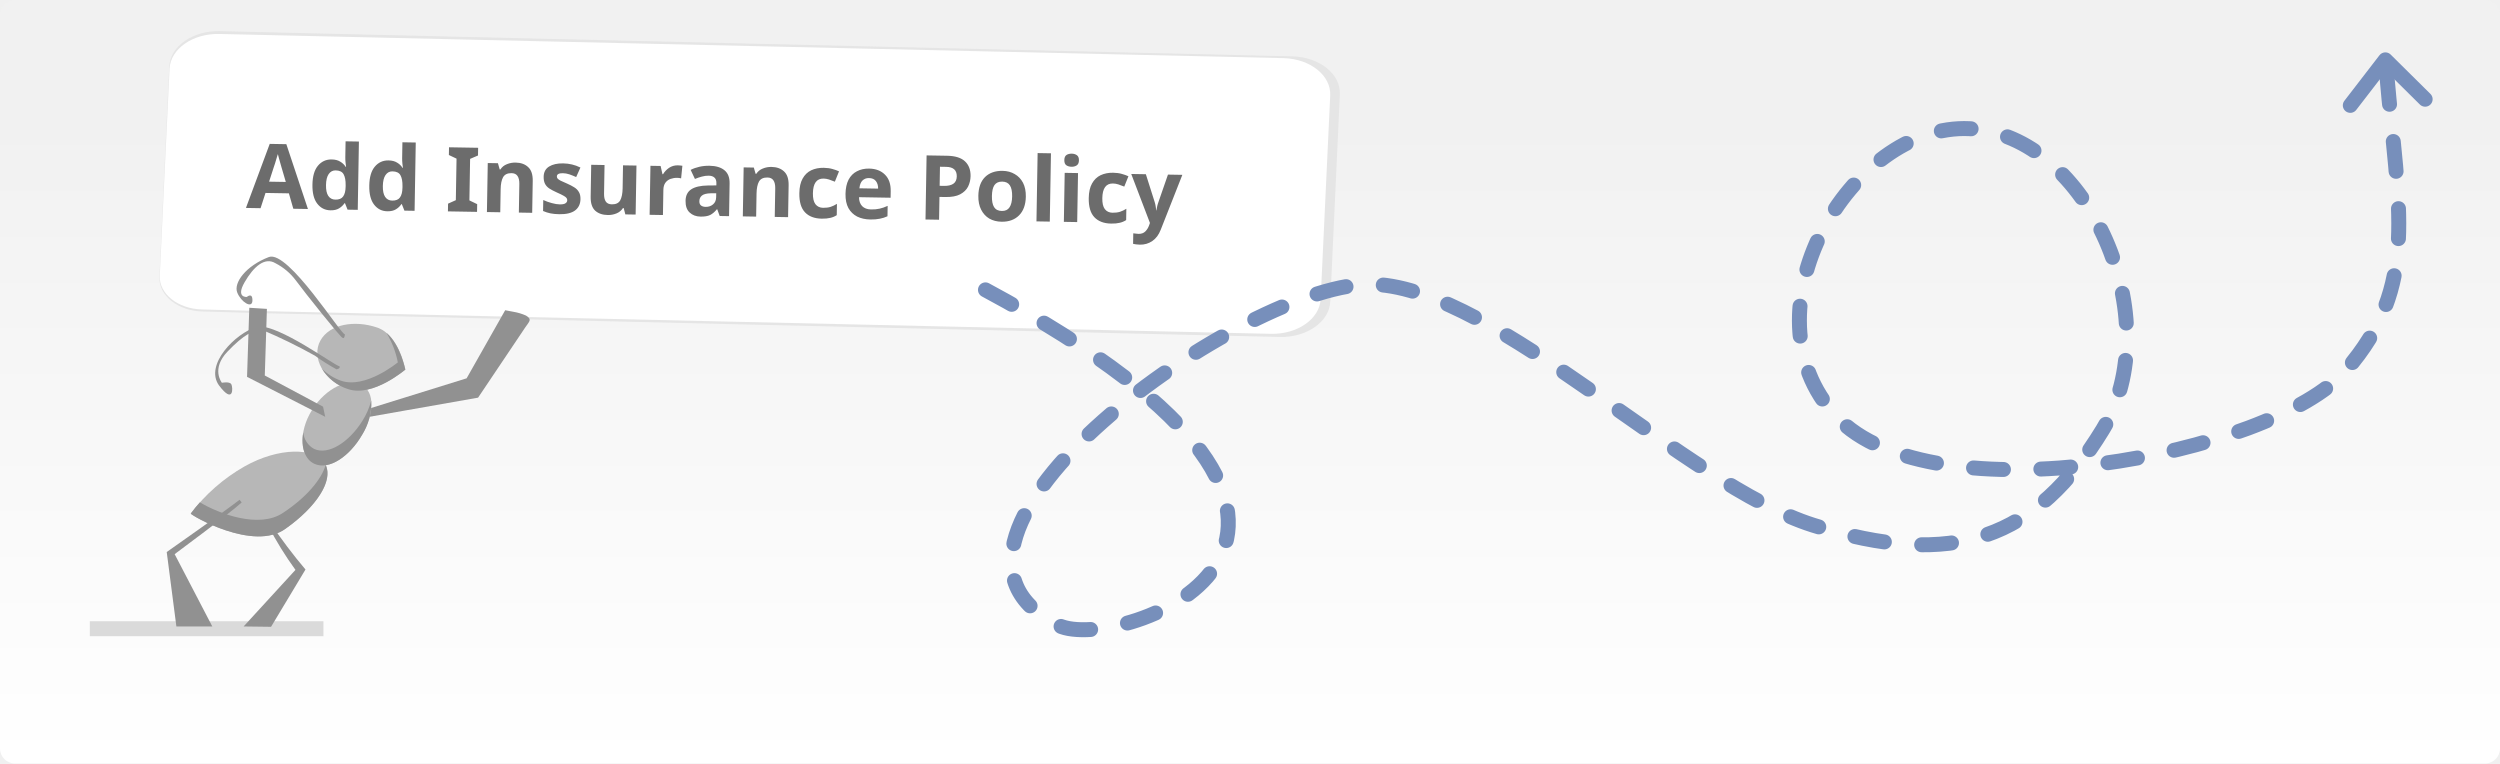
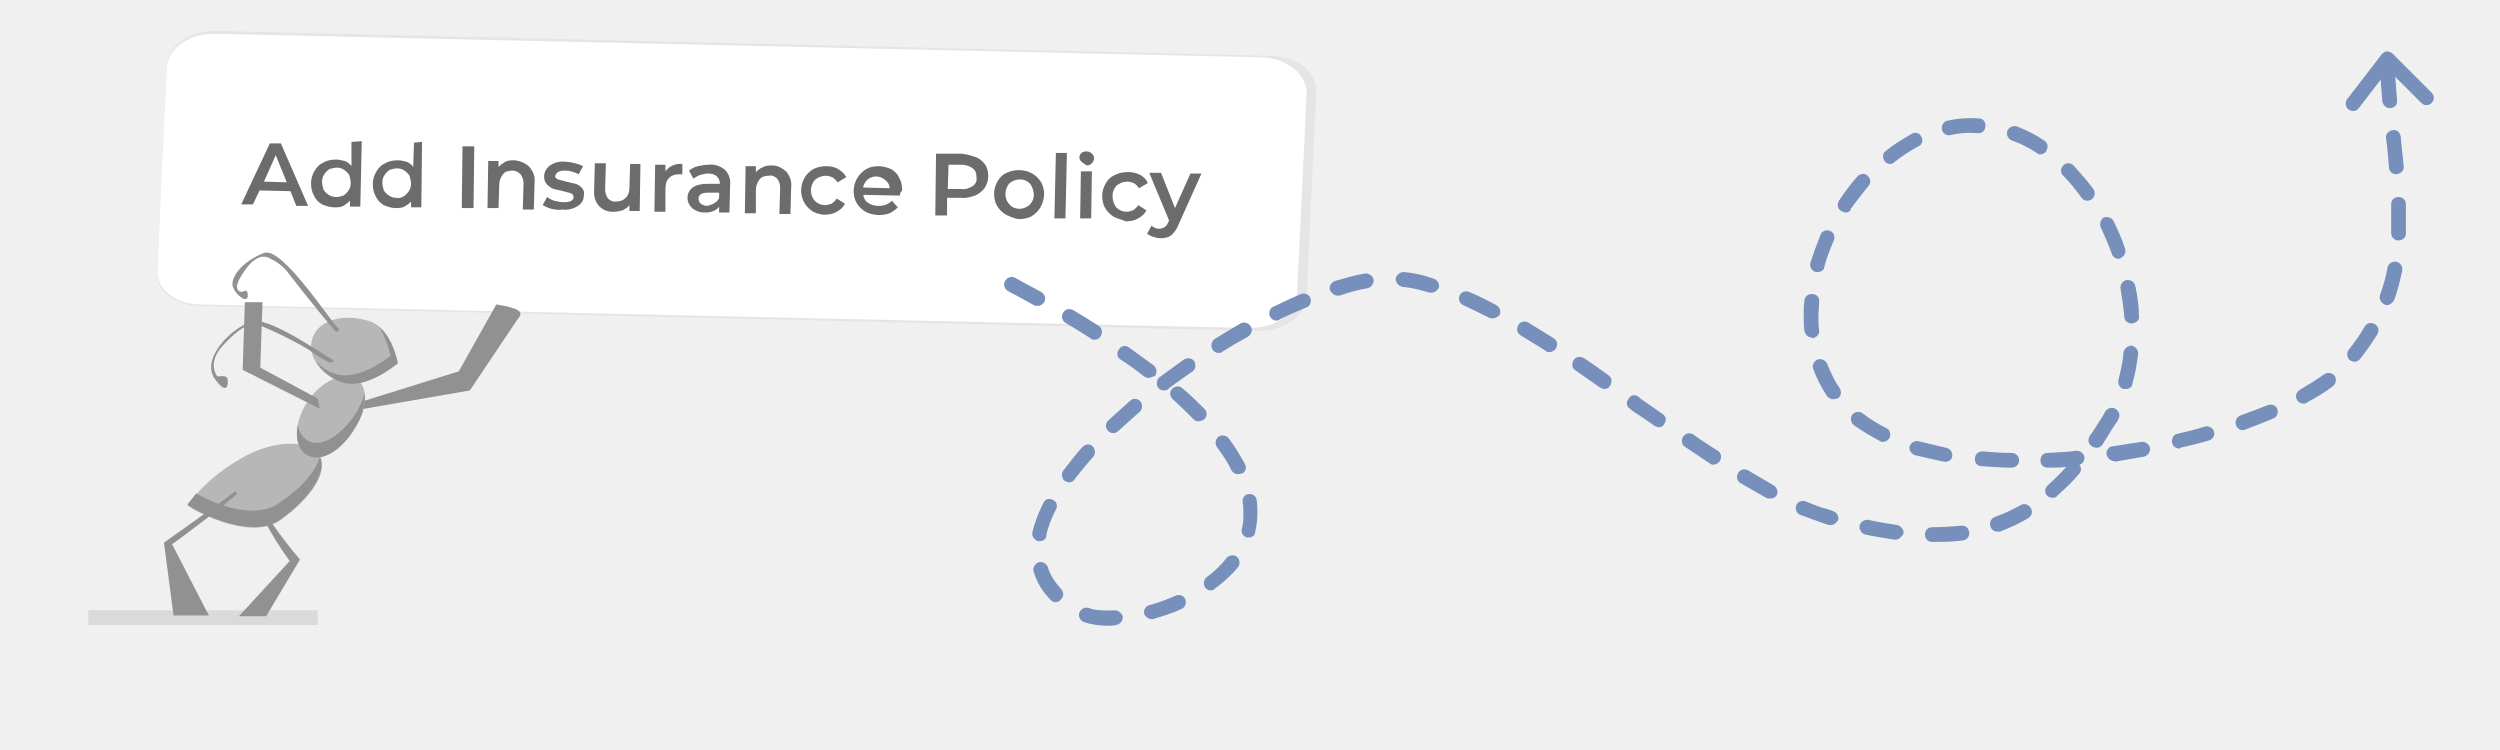
- <svg xmlns="http://www.w3.org/2000/svg" width="334" height="102" viewBox="0 0 334 102">
-   <defs>
-     <linearGradient id="linear-gradient" x1="0.5" y1="1" x2="0.5" y2="0.16" gradientUnits="objectBoundingBox">
-       <stop offset="0" stop-color="#fff" />
-       <stop offset="1" stop-color="#f1f1f1" />
-     </linearGradient>
-   </defs>
-   <g id="Group_70929" data-name="Group 70929" transform="translate(-874 -106)">
-     <path id="Subtraction_172" data-name="Subtraction 172" d="M332,102H2a2,2,0,0,1-2-2V2A2,2,0,0,1,2,0H332a2,2,0,0,1,2,2v98A2,2,0,0,1,332,102Z" transform="translate(874 106)" fill="url(#linear-gradient)" />
-     <g id="Group_54887" data-name="Group 54887" transform="translate(-829.668 -611.014)">
-       <path id="Path_31497" data-name="Path 31497" d="M194.914,45.846l-1.28,27.683c-.127,2.7-3.157,4.817-6.771,4.72L51.105,75.075l-8.185-.23c-3.269-.091-5.824-2.147-5.71-4.592l.645-13.936.665-14.206c.127-2.7,3.156-4.815,6.77-4.719l143.341,3.37c3.606.113,6.415,2.386,6.282,5.084" transform="translate(1687.759 683.783)" fill="#e5e5e5" />
-       <path id="Path_31498" data-name="Path 31498" d="M193.625,45.986l-1.277,27.2c-.127,2.656-3.111,4.735-6.67,4.643L50.936,74.792l-8.06-.218c-3.217-.087-5.733-2.1-5.62-4.507L37.9,56.373l.664-13.96c.126-2.657,3.109-4.735,6.668-4.644L187.442,41c3.549.109,6.314,2.34,6.183,4.991" transform="translate(1687.759 683.783)" fill="#fff" />
-       <line id="Line_4868" data-name="Line 4868" x1="31.213" transform="translate(1715.667 801.014)" fill="none" stroke="#dadada" stroke-miterlimit="10" stroke-width="2" />
-       <path id="Path_31499" data-name="Path 31499" d="M64.48,95.837l13.77-4.281L83.4,82.462l1.1.207a6.922,6.922,0,0,1,1.688.507c.842.529.457.746-.1,1.571l-6.307,9.394L64.82,96.776Z" transform="translate(1687.759 676)" fill="#919191" />
-       <path id="Path_31500" data-name="Path 31500" d="M70.065,90.381s-4.3,3.7-7.614,2.618-4.966-4.241-3.748-6.466,4.573-2.779,7.575-1.767,3.743,5.583,3.787,5.615" transform="translate(1687.759 676)" fill="#b7b7b7" />
-       <path id="Path_31501" data-name="Path 31501" d="M64.275,99.124c-1.646,2.827-4.364,4.713-6.331,3.862s-2.216-4.237-.332-7.226,4.952-4.311,6.671-3.307,1.629,3.839-.008,6.671" transform="translate(1687.759 676)" fill="#b7b7b7" />
-       <path id="Path_31502" data-name="Path 31502" d="M59.283,102.88c1.357,2.1-.969,5.759-5.2,8.749-4.277,3.164-12.766-1.837-12.688-2.007a23.726,23.726,0,0,1,7.178-6.292c4.593-2.589,9.35-2.531,10.707-.45" transform="translate(1687.759 676)" fill="#b7b7b7" />
-       <path id="Path_31503" data-name="Path 31503" d="M67.55,85.5a12.161,12.161,0,0,1,1.509,3.927s-4.363,3.608-7.622,2.439a6.721,6.721,0,0,1-2.53-1.611,6.337,6.337,0,0,0,3.543,2.758c3.312,1.083,7.622-2.644,7.614-2.618s-.638-3.281-2.514-4.9" transform="translate(1687.759 676)" fill="#919191" />
-       <path id="Path_31504" data-name="Path 31504" d="M65.5,94.552a9.57,9.57,0,0,1-1.195,2.723c-1.746,2.779-4.5,4.6-6.427,3.714a2.763,2.763,0,0,1-1.449-2.216c-.353,1.964.214,3.652,1.51,4.219,1.964.873,4.69-1.034,6.331-3.861a7.834,7.834,0,0,0,1.23-4.579" transform="translate(1687.759 676)" fill="#919191" />
-       <path id="Path_31505" data-name="Path 31505" d="M59.413,103.134c-.554,1.956-2.618,4.364-5.673,6.384-3.194,2.181-8.617.114-11.126-1.392a17.517,17.517,0,0,0-1.221,1.5c-.079.17,8.412,5.17,12.688,2.008,4.075-2.877,6.362-6.377,5.332-8.5" transform="translate(1687.759 676)" fill="#919191" />
-       <path id="Path_31506" data-name="Path 31506" d="M61.225,89.913c-.225.225-8.342-5.821-11.013-5.236-2.876.872-6.979,5.053-5.065,7.8,2,2.67,1.9.284,1.667-.126s-1.256-.192-1.261-.2S44.079,90.319,46.29,88s3.534-2.962,4.728-2.875a70.482,70.482,0,0,1,6.954,3.4,26.859,26.859,0,0,0,2.9,1.832s.635-.112.356-.441" transform="translate(1687.759 676)" fill="#919191" />
-       <path id="Path_31507" data-name="Path 31507" d="M49.215,82.131l-.3,9.232L59.357,96.7l-.29-1.359L51.285,91.18l.283-8.9Z" transform="translate(1687.759 676)" fill="#919191" />
-       <path id="Path_31508" data-name="Path 31508" d="M48.2,108.135c-.088-.091-.275-.328-.293-.349-1.535,1.23-9.724,6.978-9.724,6.978l1.29,9.944h4.8l-5.031-9.66s7.675-5.683,8.959-6.913" transform="translate(1687.759 676)" fill="#919191" />
-       <path id="Path_31509" data-name="Path 31509" d="M52.022,110.875a70.43,70.43,0,0,0,4.7,6.226l-4.6,7.654-3.665-.047,6.925-7.557a46.63,46.63,0,0,1-3.674-5.952Z" transform="translate(1687.759 676)" fill="#919191" />
-       <path id="Path_31512" data-name="Path 31512" d="M62,85.682C61.565,85.9,54.432,74.4,51.84,75.35,48.75,76.528,47.1,78.8,47.6,80.084s2.015,2.234,2.033,1.081-.741-.479-.746-.479-1.509.135-.3-1.964,2.7-3.395,4.11-2.549a7.885,7.885,0,0,1,2.744,2.318c1.156,1.584,6.061,7.714,6.2,7.622,0,0,.266.33.353-.431" transform="translate(1687.759 676)" fill="#919191" />
-       <text id="Add_Insurance_Policy" data-name="Add Insurance Policy" transform="matrix(1, 0.017, -0.017, 1, 1736.526, 744.795)" fill="#6c6c6c" font-size="12" font-family="Montserrat-SemiBold, Montserrat" font-weight="600">
-         <tspan x="0" y="0">Add Insurance Policy</tspan>
-       </text>
-     </g>
-     <g id="Group_53754" data-name="Group 53754" transform="translate(905 102)">
-       <g id="Group_53752" data-name="Group 53752" transform="translate(100 12)">
-         <path id="Path_31510" data-name="Path 31510" d="M101.8,42.314c61.863,33.247,17.687,48.641,9.795,44.84-23.549-11.339,25.342-46.333,42.142-45.583,16.507.738,41.606,26.793,58.628,32.177,18.867,5.968,29.822,1.794,38.706-12.767s-1.843-39.43-17.786-40.2S202.6,45.366,215.418,59.191s58.226,5.252,68.125-6.115,6.995-21.573,5.475-39.533" transform="translate(-101.143 -11.588)" fill="none" stroke="#778fbb" stroke-linecap="round" stroke-linejoin="round" stroke-width="2" stroke-dasharray="4 5" />
-         <path id="Path_31511" data-name="Path 31511" d="M293.306,18l-5.314-5.258-4.686,6.08" transform="translate(-100.306 -12.745)" fill="none" stroke="#778fbb" stroke-linecap="round" stroke-linejoin="round" stroke-width="2" />
-       </g>
+ <svg xmlns="http://www.w3.org/2000/svg" version="1.1" id="Layer_1" x="0px" y="0px" viewBox="0 0 340 102" style="enable-background:new 0 0 340 102;" xml:space="preserve">
+   <style type="text/css">
+ 	.st0{fill:#E5E5E5;}
+ 	.st1{fill:#FFFFFF;}
+ 	.st2{fill:#DADADA;}
+ 	.st3{fill:#919191;}
+ 	.st4{fill:#B7B7B7;}
+ 	.st5{fill:#6C6C6C;}
+ 	.st6{fill:#778FBB;}
+ </style>
+   <path class="st0" d="M179,12.6l-1.3,27.7c-0.1,2.7-3.1,4.8-6.8,4.7L35.2,41.8L27,41.6c-3.3-0.1-5.8-2.1-5.7-4.6L22,23.1l0.7-14.2  c0.1-2.7,3.1-4.8,6.8-4.7l143.3,3.4C176.4,7.6,179.2,9.9,179,12.6" />
+   <path class="st1" d="M177.7,12.8L176.4,40c-0.1,2.7-3.1,4.7-6.7,4.6L35,41.6l-8-0.2c-3.2-0.1-5.7-2.1-5.6-4.5L22,23.2l0.7-14  c0.1-2.7,3.1-4.7,6.7-4.6l142.2,3.2C175.1,7.9,177.8,10.2,177.7,12.8" />
+   <rect x="12" y="83" class="st2" width="31.2" height="2" />
+   <path class="st3" d="M48.6,54.8l13.8-4.3l5.1-9.1l1.1,0.2c0.6,0.1,1.2,0.3,1.7,0.5c0.8,0.5,0.5,0.8-0.1,1.6l-6.3,9.4l-15,2.6  L48.6,54.8z" />
+   <path class="st4" d="M54.1,49.4c0,0-4.3,3.7-7.6,2.6s-5-4.2-3.8-6.5s4.6-2.8,7.6-1.8S54.1,49.3,54.1,49.4" />
+   <path class="st4" d="M48.4,58.1C46.7,60.9,44,62.8,42,62s-2.2-4.2-0.3-7.2s5-4.3,6.7-3.3S50,55.3,48.4,58.1" />
+   <path class="st4" d="M43.4,61.9c1.4,2.1-1,5.8-5.2,8.8c-4.3,3.2-12.8-1.8-12.7-2c1.9-2.6,4.4-4.7,7.2-6.3  C37.2,59.7,42,59.8,43.4,61.9" />
+   <path class="st3" d="M51.6,44.5c0.7,1.2,1.2,2.5,1.5,3.9c0,0-4.4,3.6-7.6,2.4c-1-0.3-1.8-0.9-2.5-1.6c0.8,1.3,2.1,2.3,3.5,2.8  c3.3,1.1,7.6-2.6,7.6-2.6S53.5,46.1,51.6,44.5" />
+   <path class="st3" d="M49.6,53.5c-0.3,1-0.7,1.9-1.2,2.7C46.6,59,43.9,60.9,42,60c-0.8-0.4-1.4-1.3-1.5-2.2c-0.4,2,0.2,3.7,1.5,4.2  c2,0.9,4.7-1,6.3-3.9C49.2,56.8,49.7,55.2,49.6,53.5" />
+   <path class="st3" d="M43.5,62.1c-0.5,2-2.6,4.4-5.7,6.4c-3.2,2.2-8.6,0.1-11.1-1.4c-0.4,0.5-0.8,1-1.2,1.5c-0.1,0.2,8.4,5.2,12.7,2  C42.2,67.7,44.5,64.2,43.5,62.1" />
+   <path class="st3" d="M45.3,48.9c-0.2,0.2-8.3-5.8-11-5.2c-2.9,0.9-7,5.1-5.1,7.8s1.9,0.3,1.7-0.1s-1.2-0.2-1.3-0.2s-1.5-1.8,0.7-4.2  s3.5-3,4.7-2.9c2.4,1,4.7,2.1,6.9,3.4c0.9,0.7,1.9,1.3,2.9,1.8C45,49.3,45.6,49.2,45.3,48.9" />
+   <path class="st3" d="M33.3,41.1L33,50.3l10.5,5.3l-0.3-1.4L35.4,50l0.3-8.9H33.3z" />
+   <path class="st3" d="M32.3,67.1c-0.1-0.1-0.2-0.2-0.3-0.3c-1.5,1.2-9.7,7-9.7,7l1.3,9.9h4.8l-5-9.7C23.4,74.1,31,68.4,32.3,67.1" />
+   <path class="st3" d="M36.1,69.9c1.5,2.2,3,4.2,4.7,6.2l-4.6,7.7h-3.7l6.9-7.5c-1.4-1.9-2.6-3.9-3.7-6L36.1,69.9z" />
+   <path class="st3" d="M46.1,44.7c-0.4,0.2-7.6-11.3-10.2-10.3c-3.1,1.2-4.7,3.5-4.2,4.7s2,2.2,2,1.1S33,39.7,33,39.7s-1.5,0.1-0.3-2  s2.7-3.4,4.1-2.5c1.1,0.5,2,1.3,2.7,2.3c1.2,1.6,6.1,7.7,6.2,7.6S46,45.4,46.1,44.7" />
+   <g>
+     <g>
+       <path class="st5" d="M39.5,26l-4.2-0.1l-0.9,1.9h-1.6l3.9-8.3h1.5l3.7,8.5h-1.6L39.5,26z M39,24.8l-1.5-3.7l-1.6,3.6L39,24.8z" />
+       <path class="st5" d="M49.2,19.2L49,28.1h-1.4v-0.8c-0.3,0.3-0.6,0.5-0.9,0.7c-0.4,0.2-0.8,0.2-1.2,0.2c-0.6,0-1.2-0.2-1.7-0.4    c-0.5-0.3-0.9-0.7-1.1-1.2c-0.3-0.5-0.4-1.1-0.4-1.7s0.2-1.2,0.5-1.7s0.7-0.9,1.2-1.1c0.5-0.3,1.1-0.4,1.7-0.4    c0.4,0,0.8,0.1,1.2,0.2c0.3,0.1,0.7,0.4,0.9,0.7v-3.3L49.2,19.2z M46.7,26.6c0.3-0.2,0.5-0.4,0.7-0.7c0.2-0.3,0.3-0.6,0.3-1    s-0.1-0.7-0.2-1.1c-0.2-0.3-0.4-0.5-0.7-0.7s-0.6-0.3-1-0.3c-0.3,0-0.7,0.1-1,0.2c-0.3,0.2-0.5,0.4-0.7,0.7    c-0.2,0.3-0.3,0.6-0.3,1s0.1,0.7,0.2,1.1c0.2,0.3,0.4,0.5,0.7,0.7s0.7,0.3,1,0.3C46,26.8,46.4,26.7,46.7,26.6z" />
+       <path class="st5" d="M57.4,19.3l-0.1,8.9h-1.4v-0.8c-0.2,0.3-0.6,0.5-0.9,0.7c-0.4,0.2-0.8,0.2-1.2,0.2c-0.6,0-1.1-0.2-1.6-0.4    c-0.5-0.3-0.9-0.7-1.1-1.2c-0.3-0.5-0.4-1.1-0.4-1.7s0.2-1.2,0.5-1.7s0.7-0.9,1.2-1.1c0.5-0.3,1.1-0.4,1.7-0.4    c0.4,0,0.8,0.1,1.2,0.2c0.3,0.1,0.7,0.4,0.9,0.7l0.1-3.3L57.4,19.3z M54.9,26.7c0.3-0.2,0.5-0.4,0.7-0.7c0.2-0.3,0.3-0.6,0.3-1    s-0.1-0.7-0.2-1.1c-0.2-0.3-0.4-0.5-0.7-0.7s-0.6-0.3-1-0.3c-0.3,0-0.7,0.1-1,0.2c-0.3,0.2-0.5,0.4-0.7,0.7    c-0.2,0.3-0.3,0.6-0.3,1s0.1,0.7,0.2,1.1c0.2,0.3,0.4,0.5,0.7,0.7s0.6,0.3,1,0.3C54.2,27,54.6,26.9,54.9,26.7L54.9,26.7z" />
+       <path class="st5" d="M62.9,19.9h1.6l-0.1,8.4h-1.6L62.9,19.9z" />
+       <path class="st5" d="M72,22.7c0.5,0.6,0.8,1.3,0.7,2.1l-0.1,3.7h-1.5l0.1-3.5c0-0.5-0.1-0.9-0.4-1.3c-0.3-0.3-0.7-0.5-1.1-0.5    c-0.5,0-1,0.1-1.3,0.5s-0.5,0.9-0.5,1.4l-0.1,3.2h-1.5l0.1-6.4h1.4v0.8c0.3-0.3,0.6-0.5,0.9-0.7c0.4-0.2,0.8-0.2,1.3-0.2    C70.8,21.9,71.5,22.2,72,22.7z" />
+       <path class="st5" d="M75,28.4c-0.4-0.1-0.8-0.3-1.2-0.5l0.6-1.1c0.3,0.2,0.6,0.4,1,0.5s0.8,0.2,1.2,0.2c0.9,0,1.4-0.2,1.4-0.7    c0-0.2-0.1-0.4-0.3-0.5c-0.4-0.1-0.7-0.2-1.1-0.3c-0.4-0.1-0.9-0.2-1.3-0.3c-0.3-0.1-0.6-0.3-0.9-0.6C74.1,24.8,74,24.4,74,24    c0-0.6,0.3-1.1,0.8-1.5c0.6-0.4,1.3-0.6,2.1-0.5c0.4,0,0.9,0.1,1.3,0.2s0.7,0.2,1.1,0.4l-0.6,1.1c-0.6-0.3-1.2-0.5-1.8-0.5    c-0.3,0-0.7,0-1,0.2c-0.2,0.1-0.3,0.3-0.4,0.5c0,0.2,0.1,0.4,0.4,0.5c0.4,0.1,0.7,0.2,1.1,0.3c0.4,0.1,0.8,0.2,1.3,0.3    c0.3,0.1,0.6,0.3,0.8,0.5c0.3,0.3,0.4,0.7,0.3,1.1c0,0.6-0.3,1.1-0.8,1.4c-0.6,0.4-1.4,0.6-2.1,0.5C76,28.6,75.5,28.5,75,28.4z" />
+       <path class="st5" d="M87.1,22.3L87,28.7h-1.4v-0.8c-0.2,0.3-0.6,0.5-0.9,0.7c-0.4,0.1-0.8,0.2-1.2,0.2c-1.4,0.1-2.6-0.9-2.7-2.4    c0-0.2,0-0.4,0-0.5l0.1-3.7h1.5l-0.1,3.5c0,0.5,0.1,0.9,0.4,1.3c0.3,0.3,0.7,0.5,1.1,0.4c0.5,0,0.9-0.1,1.3-0.5s0.5-0.9,0.5-1.4    l0.1-3.2L87.1,22.3z" />
+       <path class="st5" d="M92.8,22.3v1.4c-0.1,0-0.2,0-0.4,0c-0.5,0-1,0.1-1.4,0.5s-0.5,0.9-0.5,1.5v3.1H89l0.1-6.4h1.4v0.9    C91,22.6,91.9,22.2,92.8,22.3z" />
+       <path class="st5" d="M98.6,23.1c0.5,0.5,0.8,1.3,0.7,2l-0.1,3.8h-1.4v-0.8c-0.2,0.3-0.5,0.5-0.8,0.6c-0.4,0.2-0.8,0.2-1.2,0.2    c-0.4,0-0.9-0.1-1.2-0.3c-0.3-0.1-0.6-0.4-0.8-0.7c-0.2-0.3-0.3-0.6-0.3-1c0-0.5,0.2-1,0.7-1.4c0.6-0.4,1.3-0.5,2-0.5h1.7l0,0    c0-0.4-0.1-0.7-0.4-1s-0.8-0.4-1.2-0.4c-0.4,0-0.7,0.1-1.1,0.2c-0.3,0.1-0.6,0.3-0.9,0.5l-0.6-1.1c0.4-0.3,0.8-0.5,1.2-0.6    c0.5-0.1,1-0.2,1.5-0.2C97.2,22.3,98,22.6,98.6,23.1z M97.2,27.6c0.3-0.2,0.5-0.4,0.6-0.7v-0.7h-1.5c-0.9,0-1.3,0.3-1.3,0.8    c0,0.3,0.1,0.5,0.3,0.7c0.3,0.2,0.6,0.3,0.9,0.3C96.5,27.9,96.9,27.8,97.2,27.6z" />
+       <path class="st5" d="M106.9,23.3c0.5,0.6,0.8,1.3,0.7,2.1l-0.1,3.7H106l0.1-3.5c0-0.5-0.1-0.9-0.4-1.3c-0.3-0.3-0.7-0.5-1.1-0.4    c-0.5,0-1,0.1-1.3,0.5s-0.5,0.9-0.5,1.4V29h-1.5l0.1-6.4h1.4v0.8c0.3-0.3,0.6-0.5,1-0.7s0.8-0.2,1.3-0.2    C105.7,22.5,106.3,22.8,106.9,23.3z" />
+       <path class="st5" d="M110.6,28.8c-0.5-0.3-0.9-0.7-1.2-1.2c-0.6-1.1-0.6-2.3,0-3.4c0.3-0.5,0.7-0.9,1.2-1.2    c0.6-0.3,1.2-0.4,1.8-0.4c0.6,0,1.1,0.1,1.6,0.4s0.8,0.6,1.1,1.1l-1.2,0.7c-0.2-0.3-0.4-0.5-0.7-0.7c-0.3-0.1-0.6-0.2-0.9-0.2    c-0.5,0-1,0.2-1.4,0.5c-0.8,0.8-0.8,2.1-0.1,2.9c0.4,0.4,0.9,0.6,1.4,0.6c0.3,0,0.6-0.1,0.9-0.2c0.3-0.2,0.5-0.4,0.7-0.7l1.1,0.7    c-0.2,0.5-0.6,0.8-1.1,1.1c-0.5,0.3-1.1,0.4-1.7,0.4C111.8,29.2,111.2,29.1,110.6,28.8z" />
+       <path class="st5" d="M122.4,26.6l-5-0.1c0.1,0.5,0.3,0.9,0.7,1.1c0.4,0.3,0.9,0.4,1.4,0.4c0.7,0,1.3-0.2,1.8-0.7l0.8,0.9    c-0.3,0.3-0.7,0.6-1.1,0.8c-1.1,0.4-2.3,0.3-3.3-0.2c-0.5-0.3-0.9-0.7-1.2-1.2c-0.3-0.5-0.4-1.1-0.4-1.7s0.2-1.2,0.5-1.7    s0.7-0.9,1.2-1.2c0.5-0.3,1.1-0.4,1.7-0.4s1.2,0.2,1.7,0.4c0.5,0.3,0.9,0.7,1.1,1.2c0.3,0.5,0.4,1.1,0.4,1.7    C122.4,26.2,122.4,26.4,122.4,26.6z M118,24.4c-0.3,0.3-0.6,0.7-0.6,1.1l3.6,0.1c0-0.4-0.2-0.8-0.6-1.1c-0.3-0.3-0.8-0.5-1.2-0.5    C118.8,24,118.4,24.1,118,24.4L118,24.4z" />
+       <path class="st5" d="M132.8,21.4c0.5,0.2,0.9,0.6,1.2,1c0.3,0.5,0.4,1,0.4,1.6s-0.2,1.1-0.5,1.6c-0.3,0.4-0.8,0.8-1.3,1    c-0.6,0.2-1.3,0.4-1.9,0.3h-1.9v2.4h-1.6l0.1-8.4h3.5C131.6,21,132.2,21.2,132.8,21.4z M132.3,25.3c0.4-0.3,0.6-0.7,0.5-1.2    c0-0.5-0.1-0.9-0.5-1.2c-0.4-0.3-1-0.5-1.5-0.5H129l-0.1,3.3h1.8C131.3,25.8,131.8,25.6,132.3,25.3L132.3,25.3z" />
+       <path class="st5" d="M136.8,29.2c-0.5-0.3-0.9-0.7-1.2-1.2s-0.4-1.1-0.4-1.7s0.2-1.2,0.5-1.7s0.7-0.9,1.2-1.1    c1.1-0.5,2.4-0.5,3.5,0.1c0.5,0.3,0.9,0.7,1.2,1.2c0.6,1.1,0.5,2.3-0.1,3.4c-0.3,0.5-0.7,0.9-1.2,1.2c-0.5,0.3-1.2,0.4-1.8,0.4    C138,29.7,137.4,29.5,136.8,29.2z M140,27.9c0.4-0.4,0.6-0.9,0.6-1.4s-0.2-1.1-0.5-1.5c-0.4-0.4-0.8-0.6-1.4-0.6    c-0.5,0-1,0.2-1.4,0.5c-0.7,0.8-0.8,2.1,0,2.9c0.3,0.4,0.8,0.6,1.4,0.6C139.1,28.4,139.6,28.2,140,27.9L140,27.9z" />
+       <path class="st5" d="M143.6,20.8h1.5l-0.2,8.9h-1.5L143.6,20.8z" />
+       <path class="st5" d="M147.1,22c-0.4-0.3-0.4-0.9,0-1.2l0,0c0.2-0.2,0.4-0.2,0.7-0.2s0.5,0.1,0.7,0.3c0.2,0.2,0.3,0.4,0.3,0.6    s-0.1,0.5-0.3,0.7s-0.4,0.3-0.7,0.3C147.5,22.3,147.3,22.2,147.1,22z M147,23.3h1.5l-0.1,6.4h-1.5L147,23.3z" />
+       <path class="st5" d="M151.5,29.5c-0.5-0.3-0.9-0.7-1.2-1.2s-0.4-1.1-0.4-1.7s0.2-1.2,0.5-1.7s0.7-0.9,1.2-1.1    c0.6-0.3,1.2-0.4,1.8-0.4s1.1,0.1,1.7,0.4c0.5,0.3,0.8,0.6,1,1.1l-1.2,0.7c-0.2-0.3-0.4-0.5-0.7-0.7c-0.3-0.1-0.6-0.2-0.9-0.2    c-0.5,0-1,0.2-1.4,0.5c-0.4,0.4-0.6,0.9-0.6,1.5c0,0.5,0.2,1.1,0.5,1.5c0.4,0.4,0.9,0.6,1.4,0.6c0.3,0,0.6-0.1,0.9-0.2    c0.3-0.2,0.5-0.4,0.7-0.7l1.1,0.7c-0.2,0.5-0.6,0.8-1.1,1.1c-0.5,0.3-1.1,0.4-1.7,0.4C152.7,29.9,152.1,29.8,151.5,29.5z" />
+       <path class="st5" d="M163.4,23.6l-3.1,6.9c-0.2,0.6-0.6,1.1-1,1.5c-0.4,0.3-0.9,0.4-1.5,0.4c-0.3,0-0.7-0.1-1-0.2    c-0.3-0.1-0.5-0.2-0.8-0.4l0.6-1.1c0.1,0.1,0.3,0.2,0.5,0.3c0.2,0.1,0.4,0.1,0.6,0.1c0.2,0,0.5-0.1,0.7-0.2    c0.2-0.2,0.4-0.4,0.5-0.7L159,30l-2.7-6.5h1.6l1.9,4.8l2.1-4.7C161.9,23.6,163.4,23.6,163.4,23.6z" />
    </g>
  </g>
+   <path class="st6" d="M150.7,85.1c-1.3,0-2.4-0.2-3.3-0.5c-0.5-0.2-0.8-0.8-0.6-1.3s0.8-0.8,1.3-0.6c0.8,0.3,2.1,0.4,3.5,0.3  c0.5,0,1,0.4,1.1,0.9c0,0.6-0.4,1-0.9,1.1C151.4,85.1,151,85.1,150.7,85.1z M156.6,84.2c-0.4,0-0.8-0.3-1-0.7  c-0.1-0.5,0.2-1.1,0.7-1.2c1.2-0.3,2.5-0.8,3.6-1.3c0.5-0.2,1.1,0,1.3,0.5s0,1.1-0.5,1.3c-1.2,0.6-2.6,1-3.9,1.4  C156.8,84.2,156.7,84.2,156.6,84.2z M143.6,81.9c-0.3,0-0.5-0.1-0.7-0.3c-1.1-1.1-1.9-2.4-2.3-3.8c-0.2-0.5,0.1-1.1,0.6-1.3  c0.5-0.2,1.1,0.1,1.3,0.6c0.3,1.1,1,2.1,1.8,3c0.4,0.4,0.4,1,0,1.4C144.1,81.8,143.8,81.9,143.6,81.9z M164.7,80.3  c-0.3,0-0.6-0.1-0.8-0.4c-0.3-0.4-0.2-1.1,0.2-1.4c1.1-0.8,2-1.7,2.7-2.6c0.3-0.4,1-0.5,1.4-0.2s0.5,1,0.2,1.4c-0.8,1-1.9,2-3.1,2.9  C165.1,80.2,164.9,80.3,164.7,80.3z M262.8,73.7c-0.6,0-1-0.4-1-1s0.4-1,1-1h0.1c1.3,0,2.6-0.1,3.8-0.2c0.5-0.1,1.1,0.3,1.1,0.9  c0.1,0.5-0.3,1.1-0.9,1.1C265.6,73.7,264.2,73.7,262.8,73.7z M141.4,73.6c-0.1,0-0.1,0-0.2,0c-0.5-0.1-0.9-0.7-0.8-1.2  c0.3-1.3,0.8-2.6,1.5-4c0.2-0.5,0.8-0.7,1.3-0.4c0.5,0.2,0.7,0.8,0.4,1.3c-0.6,1.2-1.1,2.4-1.3,3.5  C142.3,73.3,141.9,73.6,141.4,73.6z M257.8,73.4h-0.1c-1.3-0.2-2.6-0.4-4-0.7c-0.5-0.1-0.9-0.7-0.8-1.2c0.1-0.5,0.7-0.9,1.2-0.8  c1.3,0.3,2.6,0.5,3.9,0.7c0.5,0.1,0.9,0.6,0.9,1.1C258.7,73,258.2,73.4,257.8,73.4z M169.8,73.1c-0.1,0-0.2,0-0.2,0  c-0.5-0.1-0.9-0.7-0.7-1.2c0.2-0.7,0.2-1.4,0.2-2.1c0-0.5,0-1-0.1-1.5s0.3-1.1,0.8-1.1c0.5-0.1,1.1,0.3,1.1,0.8  c0.1,0.6,0.1,1.2,0.1,1.8c0,0.9-0.1,1.7-0.3,2.6C170.7,72.8,170.3,73.1,169.8,73.1z M271.6,72.3c-0.4,0-0.8-0.3-0.9-0.7  c-0.2-0.5,0.1-1.1,0.6-1.3c1.2-0.4,2.4-1,3.5-1.6c0.5-0.3,1.1-0.1,1.4,0.4s0.1,1.1-0.4,1.4c-1.2,0.7-2.5,1.3-3.8,1.8  C271.8,72.3,271.7,72.3,271.6,72.3z M249,71.4c-0.1,0-0.2,0-0.3,0c-0.3-0.1-0.6-0.2-0.9-0.3c-0.9-0.3-1.9-0.7-3-1.1  c-0.5-0.2-0.7-0.8-0.5-1.3s0.8-0.7,1.3-0.5c1,0.4,1.9,0.8,2.8,1c0.3,0.1,0.6,0.2,0.9,0.3c0.5,0.2,0.8,0.7,0.7,1.2  C249.8,71.1,249.4,71.4,249,71.4z M240.7,67.8c-0.2,0-0.3,0-0.5-0.1c-1.1-0.6-2.3-1.3-3.5-2c-0.5-0.3-0.6-0.9-0.3-1.4  s0.9-0.6,1.4-0.3c1.2,0.7,2.4,1.4,3.4,2c0.5,0.3,0.7,0.9,0.4,1.4C241.4,67.7,241.1,67.8,240.7,67.8z M279.2,67.7  c-0.3,0-0.6-0.1-0.8-0.3c-0.4-0.4-0.3-1,0.1-1.4c0.9-0.8,1.7-1.6,2.5-2.5c-0.8,0.1-1.7,0.1-2.5,0.1c-0.6,0-1-0.4-1-1s0.4-1,1-1  c1.3-0.1,2.6-0.1,3.9-0.3c0.6,0,1,0.4,1.1,0.9c0,0.5-0.3,0.9-0.7,1c0.3,0.4,0.3,0.9-0.1,1.3c-0.9,1.1-1.9,2-2.9,2.9  C279.7,67.6,279.5,67.7,279.2,67.7z M145.4,65.6c-0.2,0-0.4-0.1-0.6-0.2c-0.4-0.3-0.5-1-0.2-1.4c0.8-1,1.6-2.1,2.6-3.2  c0.4-0.4,1-0.5,1.4-0.1s0.4,1,0.1,1.4c-0.9,1-1.7,2-2.5,3C146,65.5,145.7,65.6,145.4,65.6z M168.4,64.5c-0.4,0-0.7-0.2-0.9-0.5  c-0.5-1.1-1.2-2.1-2-3.2c-0.3-0.4-0.2-1.1,0.2-1.4c0.4-0.3,1.1-0.2,1.4,0.2c0.9,1.2,1.6,2.4,2.2,3.5c0.3,0.5,0.1,1.1-0.4,1.3  C168.7,64.4,168.5,64.5,168.4,64.5z M273.6,63.6L273.6,63.6c-1.4,0-2.8-0.1-4.1-0.2c-0.6,0-1-0.5-0.9-1.1c0-0.5,0.5-1,1.1-0.9  c1.3,0.1,2.6,0.2,3.9,0.2c0.6,0,1,0.5,1,1C274.6,63.2,274.1,63.6,273.6,63.6z M233,63.2c-0.2,0-0.4-0.1-0.5-0.2  c-1.1-0.7-2.2-1.5-3.3-2.2c-0.5-0.3-0.6-0.9-0.3-1.4s0.9-0.6,1.4-0.3c1.1,0.8,2.2,1.5,3.3,2.2c0.5,0.3,0.6,0.9,0.3,1.4  C233.7,63,233.3,63.2,233,63.2z M264.6,62.8c-0.1,0-0.1,0-0.2,0c-1.4-0.3-2.7-0.6-4-0.9c-0.5-0.2-0.8-0.7-0.7-1.2  c0.2-0.5,0.7-0.8,1.2-0.7c1.2,0.3,2.5,0.6,3.8,0.9c0.5,0.1,0.9,0.6,0.8,1.2C265.5,62.4,265.1,62.8,264.6,62.8z M287.5,62.7  c-0.5,0-0.9-0.4-1-0.9s0.3-1.1,0.8-1.1c1.3-0.2,2.6-0.4,3.9-0.6c0.5-0.1,1.1,0.3,1.2,0.8s-0.3,1.1-0.8,1.2c-1.3,0.2-2.7,0.5-4,0.7  C287.6,62.7,287.6,62.7,287.5,62.7z M296.4,61c-0.5,0-0.9-0.3-1-0.8s0.2-1.1,0.7-1.2c1.3-0.3,2.6-0.6,3.8-1c0.5-0.1,1.1,0.2,1.2,0.7  c0.2,0.5-0.2,1.1-0.7,1.2c-1.3,0.4-2.6,0.7-3.9,1C296.5,61,296.5,61,296.4,61z M285.1,60.9c-0.2,0-0.4-0.1-0.6-0.2  c-0.5-0.3-0.6-0.9-0.3-1.4c0.6-0.8,1.1-1.7,1.7-2.6c0.1-0.2,0.3-0.5,0.4-0.7c0.3-0.5,0.9-0.7,1.4-0.4s0.7,0.9,0.4,1.4  c-0.1,0.3-0.3,0.5-0.5,0.8c-0.6,0.9-1.1,1.8-1.7,2.7C285.7,60.8,285.4,60.9,285.1,60.9z M256.1,60.1c-0.1,0-0.3,0-0.4-0.1  c-1.3-0.7-2.5-1.4-3.6-2.2c-0.4-0.3-0.5-1-0.2-1.4s1-0.5,1.4-0.2c0.9,0.7,2,1.4,3.2,2c0.5,0.2,0.7,0.8,0.5,1.3  C256.8,59.9,256.4,60.1,256.1,60.1z M151.4,58.9c-0.3,0-0.5-0.1-0.7-0.3c-0.4-0.4-0.4-1,0-1.4c1-0.9,2-1.8,3-2.7  c0.4-0.4,1.1-0.3,1.4,0.1s0.3,1.1-0.1,1.4c-1,0.9-2,1.8-2.9,2.6C151.9,58.8,151.7,58.9,151.4,58.9z M305,58.5  c-0.4,0-0.8-0.3-0.9-0.7c-0.2-0.5,0.1-1.1,0.6-1.3c1.3-0.5,2.5-0.9,3.7-1.4c0.5-0.2,1.1,0,1.3,0.5c0.2,0.5,0,1.1-0.5,1.3  c-1.2,0.5-2.5,1-3.8,1.5C305.2,58.5,305.1,58.5,305,58.5z M225.6,58.1c-0.2,0-0.4-0.1-0.6-0.2c-1-0.7-2-1.4-3.1-2.1l-0.2-0.2  c-0.5-0.3-0.6-0.9-0.2-1.4c0.3-0.5,0.9-0.6,1.4-0.2l0.2,0.2c1,0.7,2,1.4,3,2.1c0.5,0.3,0.6,0.9,0.2,1.4  C226.2,58,225.9,58.1,225.6,58.1z M163,57.3c-0.3,0-0.5-0.1-0.7-0.3c-0.9-0.9-1.8-1.8-2.8-2.7c-0.4-0.4-0.5-1-0.1-1.4s1-0.5,1.4-0.1  c1.1,0.9,2.1,1.9,3,2.8c0.4,0.4,0.4,1,0,1.4C163.5,57.2,163.2,57.3,163,57.3z M313.3,54.9c-0.4,0-0.7-0.2-0.9-0.5  c-0.3-0.5-0.1-1.1,0.4-1.4c1.2-0.7,2.3-1.4,3.3-2.1c0.4-0.3,1.1-0.2,1.4,0.2s0.2,1.1-0.2,1.4c-1,0.8-2.2,1.5-3.5,2.2  C313.6,54.9,313.4,54.9,313.3,54.9z M249.3,54.3c-0.3,0-0.6-0.2-0.8-0.4c-0.8-1.2-1.4-2.4-1.9-3.7c-0.2-0.5,0.1-1.1,0.6-1.3  s1.1,0.1,1.3,0.6c0.5,1.2,1,2.3,1.7,3.3c0.3,0.5,0.2,1.1-0.3,1.4C249.7,54.2,249.5,54.3,249.3,54.3z M158.3,53.1  c-0.3,0-0.6-0.1-0.8-0.4c-0.3-0.4-0.2-1.1,0.2-1.4c1.1-0.8,2.2-1.6,3.3-2.4c0.5-0.3,1.1-0.2,1.4,0.2c0.3,0.5,0.2,1.1-0.2,1.4  c-1.1,0.8-2.2,1.5-3.2,2.3C158.7,53.1,158.5,53.1,158.3,53.1z M218.2,52.9c-0.2,0-0.4-0.1-0.6-0.2c-1.1-0.8-2.2-1.5-3.3-2.3  c-0.5-0.3-0.6-0.9-0.3-1.4s0.9-0.6,1.4-0.3c1.1,0.7,2.2,1.5,3.3,2.3c0.5,0.3,0.6,0.9,0.3,1.4C218.8,52.8,218.5,52.9,218.2,52.9z   M289.1,52.9c-0.1,0-0.2,0-0.3,0c-0.5-0.1-0.8-0.7-0.7-1.2c0.3-1.2,0.6-2.5,0.7-3.8c0.1-0.5,0.6-0.9,1.1-0.9  c0.5,0.1,0.9,0.6,0.9,1.1c-0.2,1.4-0.4,2.8-0.8,4.1C290,52.6,289.6,52.9,289.1,52.9z M156.2,51.4c-0.2,0-0.4-0.1-0.6-0.2  c-1-0.8-2.1-1.6-3.2-2.3c-0.5-0.3-0.6-0.9-0.2-1.4c0.3-0.5,0.9-0.6,1.4-0.2c1.1,0.8,2.2,1.6,3.3,2.4c0.4,0.3,0.5,1,0.2,1.4  C156.8,51.2,156.5,51.4,156.2,51.4z M320.2,49.2c-0.2,0-0.4-0.1-0.6-0.2c-0.4-0.3-0.5-1-0.2-1.4c0.8-1,1.6-2.1,2.2-3.2  c0.3-0.5,0.9-0.6,1.4-0.3s0.6,0.9,0.3,1.4c-0.7,1.1-1.5,2.3-2.4,3.4C320.7,49.1,320.5,49.2,320.2,49.2z M165.7,48  c-0.3,0-0.7-0.2-0.8-0.5c-0.3-0.5-0.1-1.1,0.3-1.4c1.1-0.7,2.3-1.4,3.5-2.1c0.5-0.3,1.1-0.1,1.4,0.4c0.3,0.5,0.1,1.1-0.4,1.4  c-1.1,0.6-2.3,1.3-3.4,2C166.1,48,165.9,48,165.7,48z M210.7,47.9c-0.2,0-0.4-0.1-0.5-0.2c-1.1-0.7-2.3-1.4-3.4-2.1  c-0.5-0.3-0.6-0.9-0.3-1.4s0.9-0.6,1.4-0.3c1.1,0.7,2.3,1.4,3.4,2.1c0.5,0.3,0.6,0.9,0.3,1.4C211.4,47.7,211,47.9,210.7,47.9z   M148.8,46.2c-0.2,0-0.4-0.1-0.5-0.2c-1.1-0.7-2.2-1.4-3.4-2.1c-0.5-0.3-0.6-0.9-0.3-1.4s0.9-0.6,1.4-0.3c1.2,0.7,2.3,1.4,3.4,2.1  c0.5,0.3,0.6,0.9,0.3,1.4C149.5,46.1,149.2,46.2,148.8,46.2z M246.4,45.9c-0.5,0-0.9-0.4-1-0.9c-0.1-0.7-0.1-1.5-0.1-2.2  c0-0.6,0-1.3,0.1-1.9c0-0.5,0.5-1,1.1-0.9c0.6,0,1,0.5,0.9,1.1c0,0.6-0.1,1.2-0.1,1.8c0,0.7,0,1.4,0.1,2c0.1,0.5-0.3,1-0.9,1.1  C246.4,45.9,246.4,45.9,246.4,45.9z M289.9,44c-0.5,0-1-0.4-1-0.9c-0.1-1.3-0.3-2.6-0.5-3.8c-0.1-0.5,0.2-1.1,0.8-1.2  c0.5-0.1,1.1,0.2,1.2,0.8c0.3,1.4,0.5,2.7,0.5,4.1C291,43.5,290.6,43.9,289.9,44C290,44,290,44,289.9,44z M173.6,43.6  c-0.4,0-0.7-0.2-0.9-0.6c-0.2-0.5,0-1.1,0.5-1.3c1.3-0.6,2.5-1.2,3.7-1.7c0.5-0.2,1.1,0,1.3,0.5s0,1.1-0.5,1.3  c-1.2,0.5-2.4,1-3.6,1.6C173.9,43.6,173.7,43.6,173.6,43.6z M203,43.3c-0.2,0-0.3,0-0.5-0.1c-1.2-0.6-2.4-1.2-3.5-1.7  c-0.5-0.2-0.7-0.8-0.5-1.3s0.8-0.7,1.3-0.5c1.2,0.5,2.4,1.1,3.7,1.8c0.5,0.3,0.7,0.9,0.4,1.4C203.7,43.1,203.3,43.3,203,43.3z   M141.1,41.6c-0.2,0-0.3,0-0.5-0.1c-1.1-0.6-2.3-1.3-3.5-1.9c-0.5-0.3-0.7-0.9-0.4-1.4s0.9-0.7,1.4-0.4c1.2,0.7,2.4,1.3,3.5,1.9  c0.5,0.3,0.7,0.9,0.4,1.4C141.8,41.4,141.5,41.6,141.1,41.6z M324.6,41.5c-0.1,0-0.2,0-0.3-0.1c-0.5-0.2-0.8-0.8-0.6-1.3  c0.4-1.2,0.8-2.4,1-3.7c0.1-0.5,0.6-0.9,1.2-0.8c0.5,0.1,0.9,0.6,0.8,1.2c-0.3,1.4-0.6,2.7-1.1,4C325.4,41.2,325,41.5,324.6,41.5z   M181.9,40.2c-0.4,0-0.8-0.3-1-0.7c-0.2-0.5,0.1-1.1,0.7-1.3c1.4-0.4,2.8-0.8,4-1c0.5-0.1,1.1,0.3,1.2,0.8s-0.3,1.1-0.8,1.2  c-1.2,0.2-2.4,0.5-3.8,1C182.1,40.2,182,40.2,181.9,40.2z M194.7,39.8c-0.1,0-0.2,0-0.3,0c-1.3-0.4-2.6-0.7-3.7-0.8  c-0.5-0.1-0.9-0.6-0.9-1.1c0.1-0.5,0.6-0.9,1.1-0.9c1.3,0.1,2.7,0.4,4.1,0.9c0.5,0.2,0.8,0.7,0.7,1.2  C195.5,39.5,195.1,39.8,194.7,39.8z M247.2,37c-0.1,0-0.2,0-0.3,0c-0.5-0.2-0.8-0.7-0.7-1.2c0.4-1.3,0.9-2.6,1.4-3.9  c0.2-0.5,0.8-0.7,1.3-0.5s0.7,0.8,0.5,1.3c-0.5,1.2-1,2.4-1.3,3.6C248.1,36.7,247.7,37,247.2,37z M288.1,35.2  c-0.4,0-0.8-0.3-0.9-0.7c-0.4-1.2-1-2.4-1.5-3.6c-0.2-0.5,0-1.1,0.4-1.3c0.5-0.2,1.1,0,1.3,0.4c0.6,1.2,1.2,2.5,1.6,3.8  c0.2,0.5-0.1,1.1-0.6,1.3C288.3,35.2,288.2,35.2,288.1,35.2z M326.2,32.7L326.2,32.7c-0.6,0-1-0.5-1-1c0-0.6,0-1.2,0-1.9  c0-0.7,0-1.4,0-2s0.4-1,1-1s1,0.4,1,1c0,0.7,0,1.4,0,2.1s0,1.3,0,2C327.2,32.2,326.8,32.7,326.2,32.7z M251,28.9  c-0.2,0-0.4-0.1-0.6-0.2c-0.5-0.3-0.6-0.9-0.3-1.4c0.8-1.2,1.6-2.3,2.5-3.3c0.4-0.4,1-0.5,1.4-0.1s0.5,1,0.1,1.4  c-0.8,1-1.6,2-2.4,3.1C251.7,28.7,251.4,28.9,251,28.9z M283.9,27.3c-0.3,0-0.6-0.1-0.8-0.4c-0.8-1.1-1.6-2.1-2.5-3  c-0.4-0.4-0.4-1,0-1.4s1-0.4,1.4,0c0.9,1,1.8,2,2.7,3.2c0.3,0.4,0.2,1.1-0.2,1.4C284.3,27.2,284.1,27.3,283.9,27.3z M325.9,23.7  c-0.5,0-1-0.4-1-0.9c-0.1-1.3-0.2-2.6-0.4-4c-0.1-0.5,0.3-1,0.9-1.1s1,0.3,1.1,0.9c0.1,1.4,0.3,2.7,0.4,4  C327,23.1,326.6,23.6,325.9,23.7C326,23.7,326,23.7,325.9,23.7z M257.1,22.3c-0.3,0-0.6-0.1-0.8-0.4c-0.3-0.4-0.3-1.1,0.2-1.4  c1.1-0.9,2.3-1.6,3.5-2.3c0.5-0.3,1.1-0.1,1.3,0.4c0.3,0.5,0.1,1.1-0.4,1.3c-1.1,0.6-2.2,1.3-3.2,2.1  C257.5,22.2,257.3,22.3,257.1,22.3z M277.5,21c-0.2,0-0.4-0.1-0.5-0.2c-1.1-0.7-2.2-1.3-3.4-1.7c-0.5-0.2-0.8-0.8-0.6-1.3  c0.2-0.5,0.8-0.8,1.3-0.6c1.3,0.5,2.5,1.1,3.7,1.9c0.5,0.3,0.6,0.9,0.3,1.4C278.2,20.8,277.8,21,277.5,21z M265.1,18.4  c-0.5,0-0.9-0.3-1-0.8s0.2-1.1,0.8-1.2c1.4-0.3,2.8-0.4,4.1-0.3h0.1c0.6,0,1,0.5,0.9,1.1c0,0.6-0.5,1-1.1,0.9h-0.1  C267.6,18,266.4,18.1,265.1,18.4C265.3,18.4,265.2,18.4,265.1,18.4z M325,14.7c-0.5,0-0.9-0.4-1-0.9c-0.1-1.2-0.2-2.5-0.3-3.8  c0-0.6,0.4-1,0.9-1.1c0.6-0.1,1,0.4,1.1,0.9c0.1,1.3,0.2,2.6,0.3,3.8C326.1,14.2,325.7,14.7,325,14.7  C325.1,14.7,325.1,14.7,325,14.7z" />
+   <path class="st6" d="M320,15.1c-0.2,0-0.4-0.1-0.6-0.2c-0.4-0.3-0.5-1-0.2-1.4l4.7-6.1c0.2-0.2,0.4-0.4,0.7-0.4  c0.3,0,0.6,0.1,0.8,0.3l5.3,5.3c0.4,0.4,0.4,1,0,1.4s-1,0.4-1.4,0l-4.5-4.5l-4,5.2C320.6,15,320.3,15.1,320,15.1z" />
</svg>
